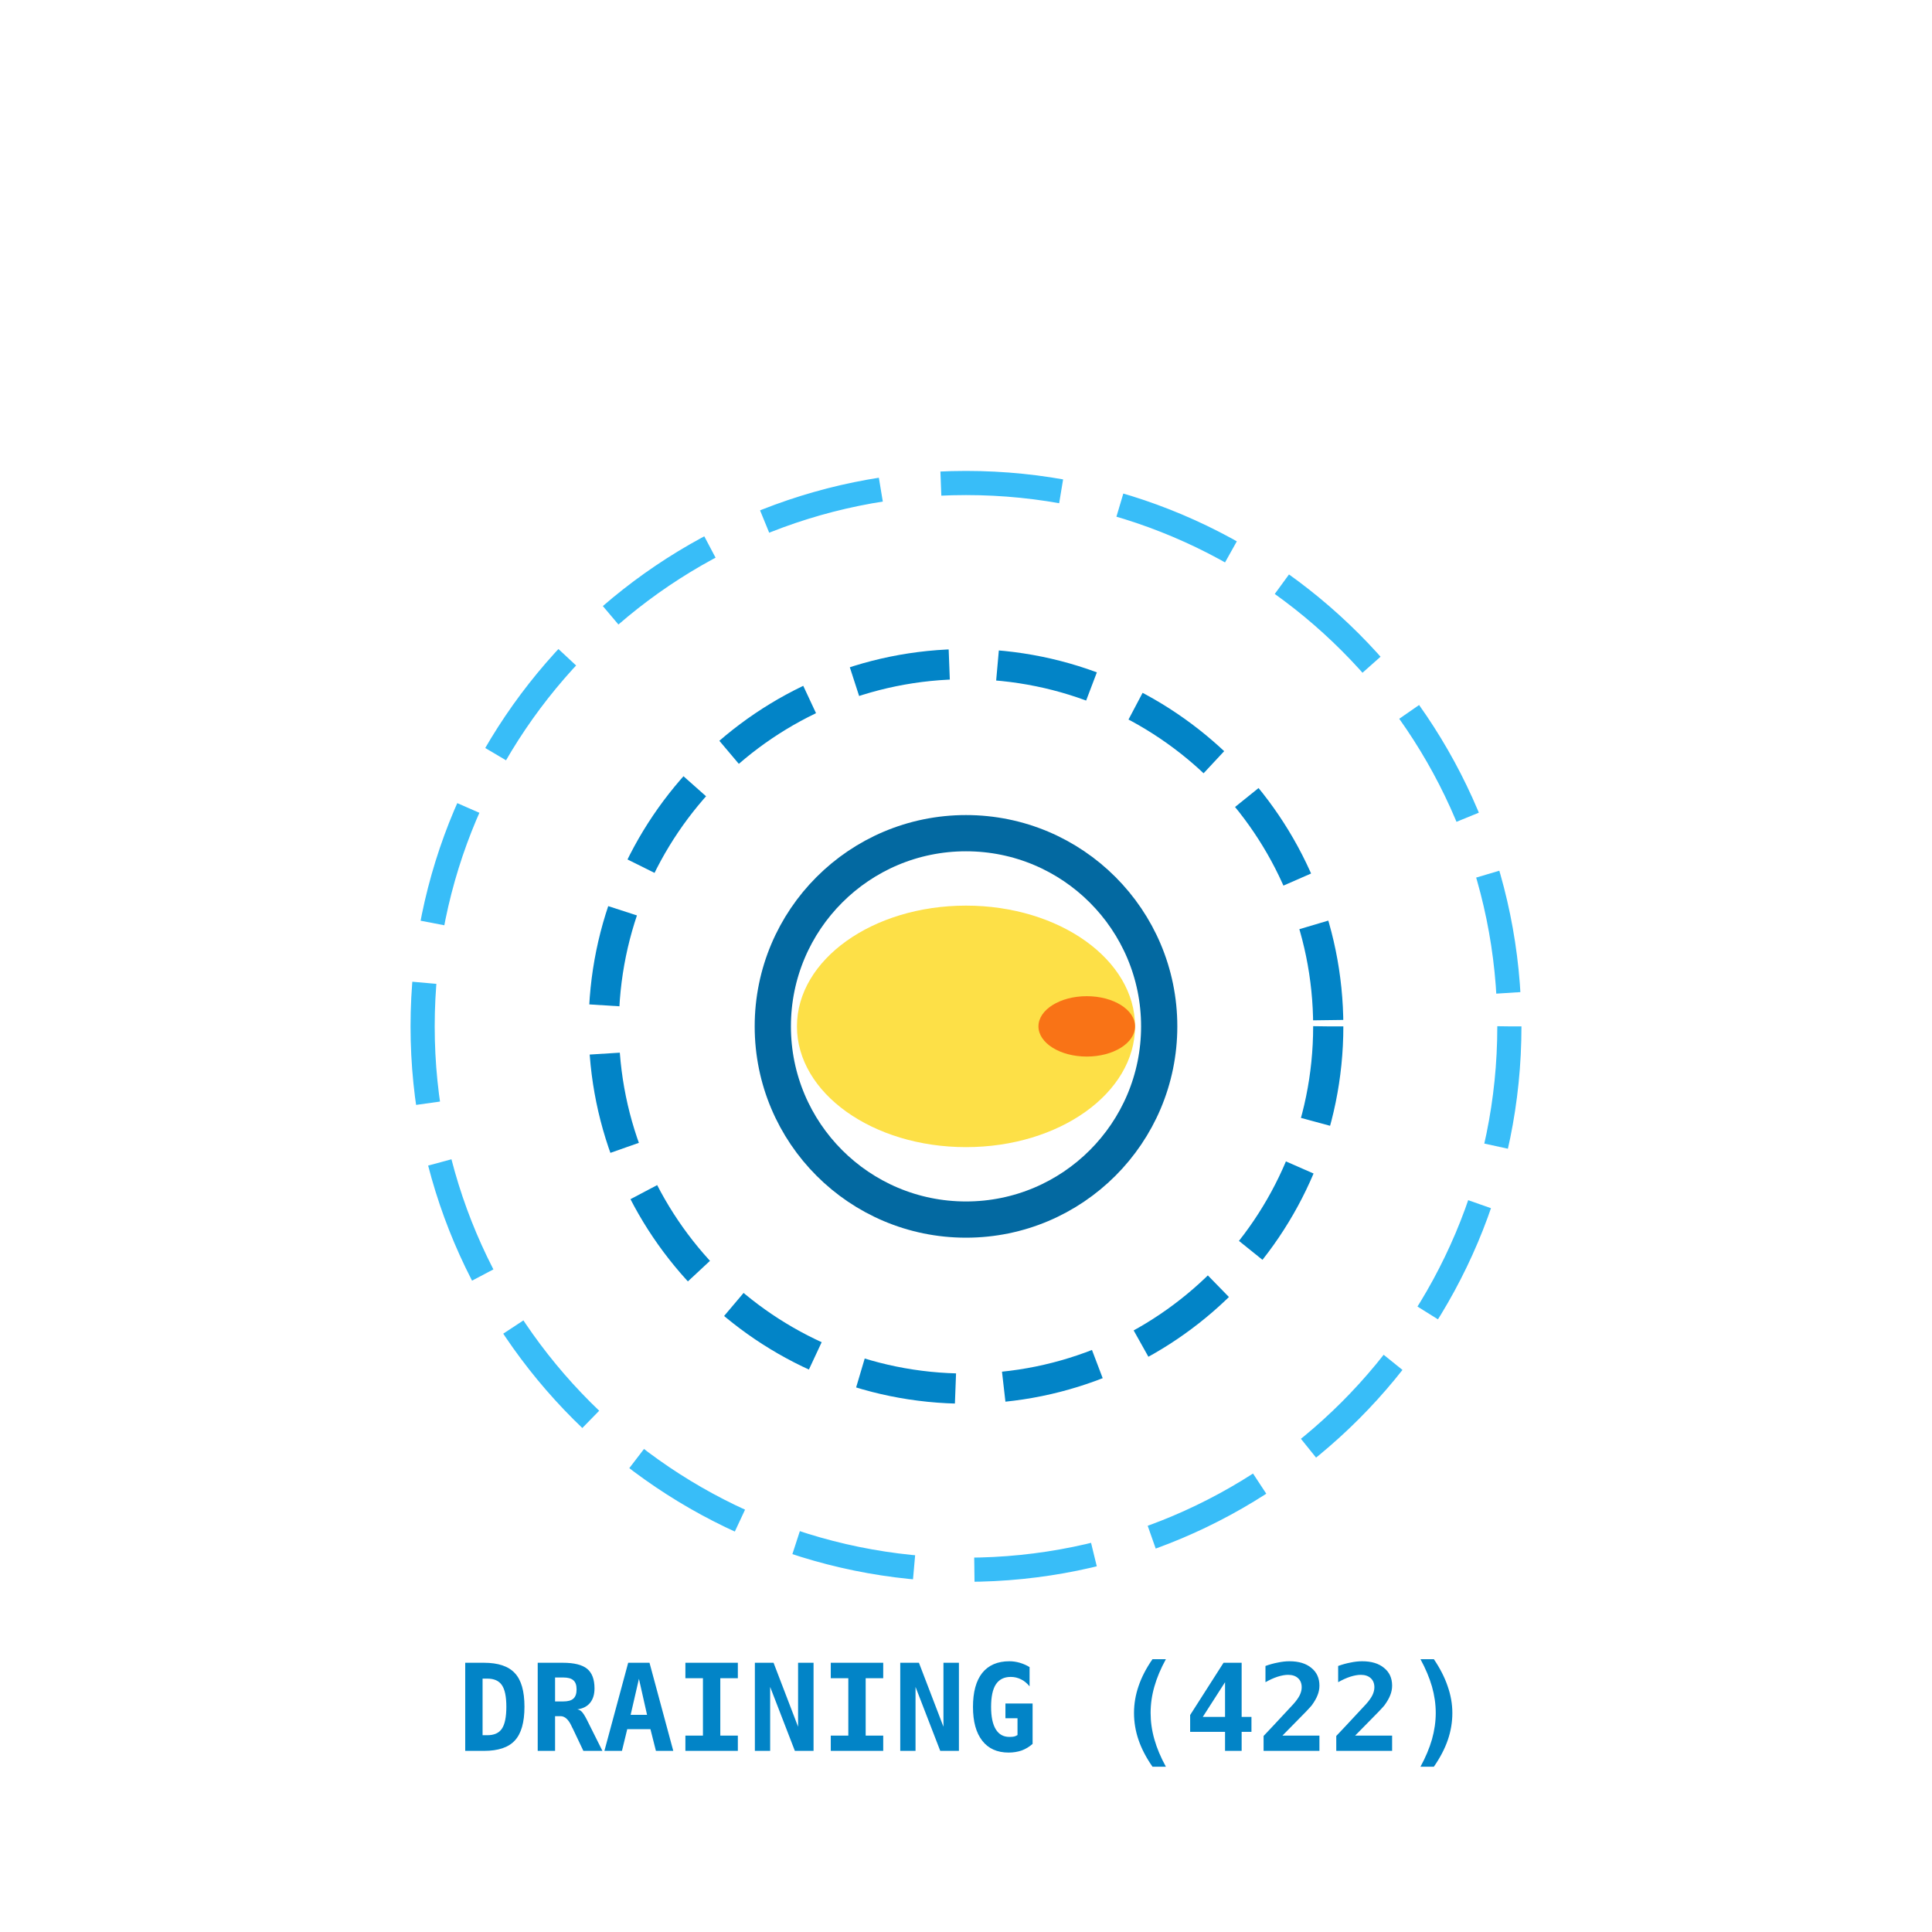
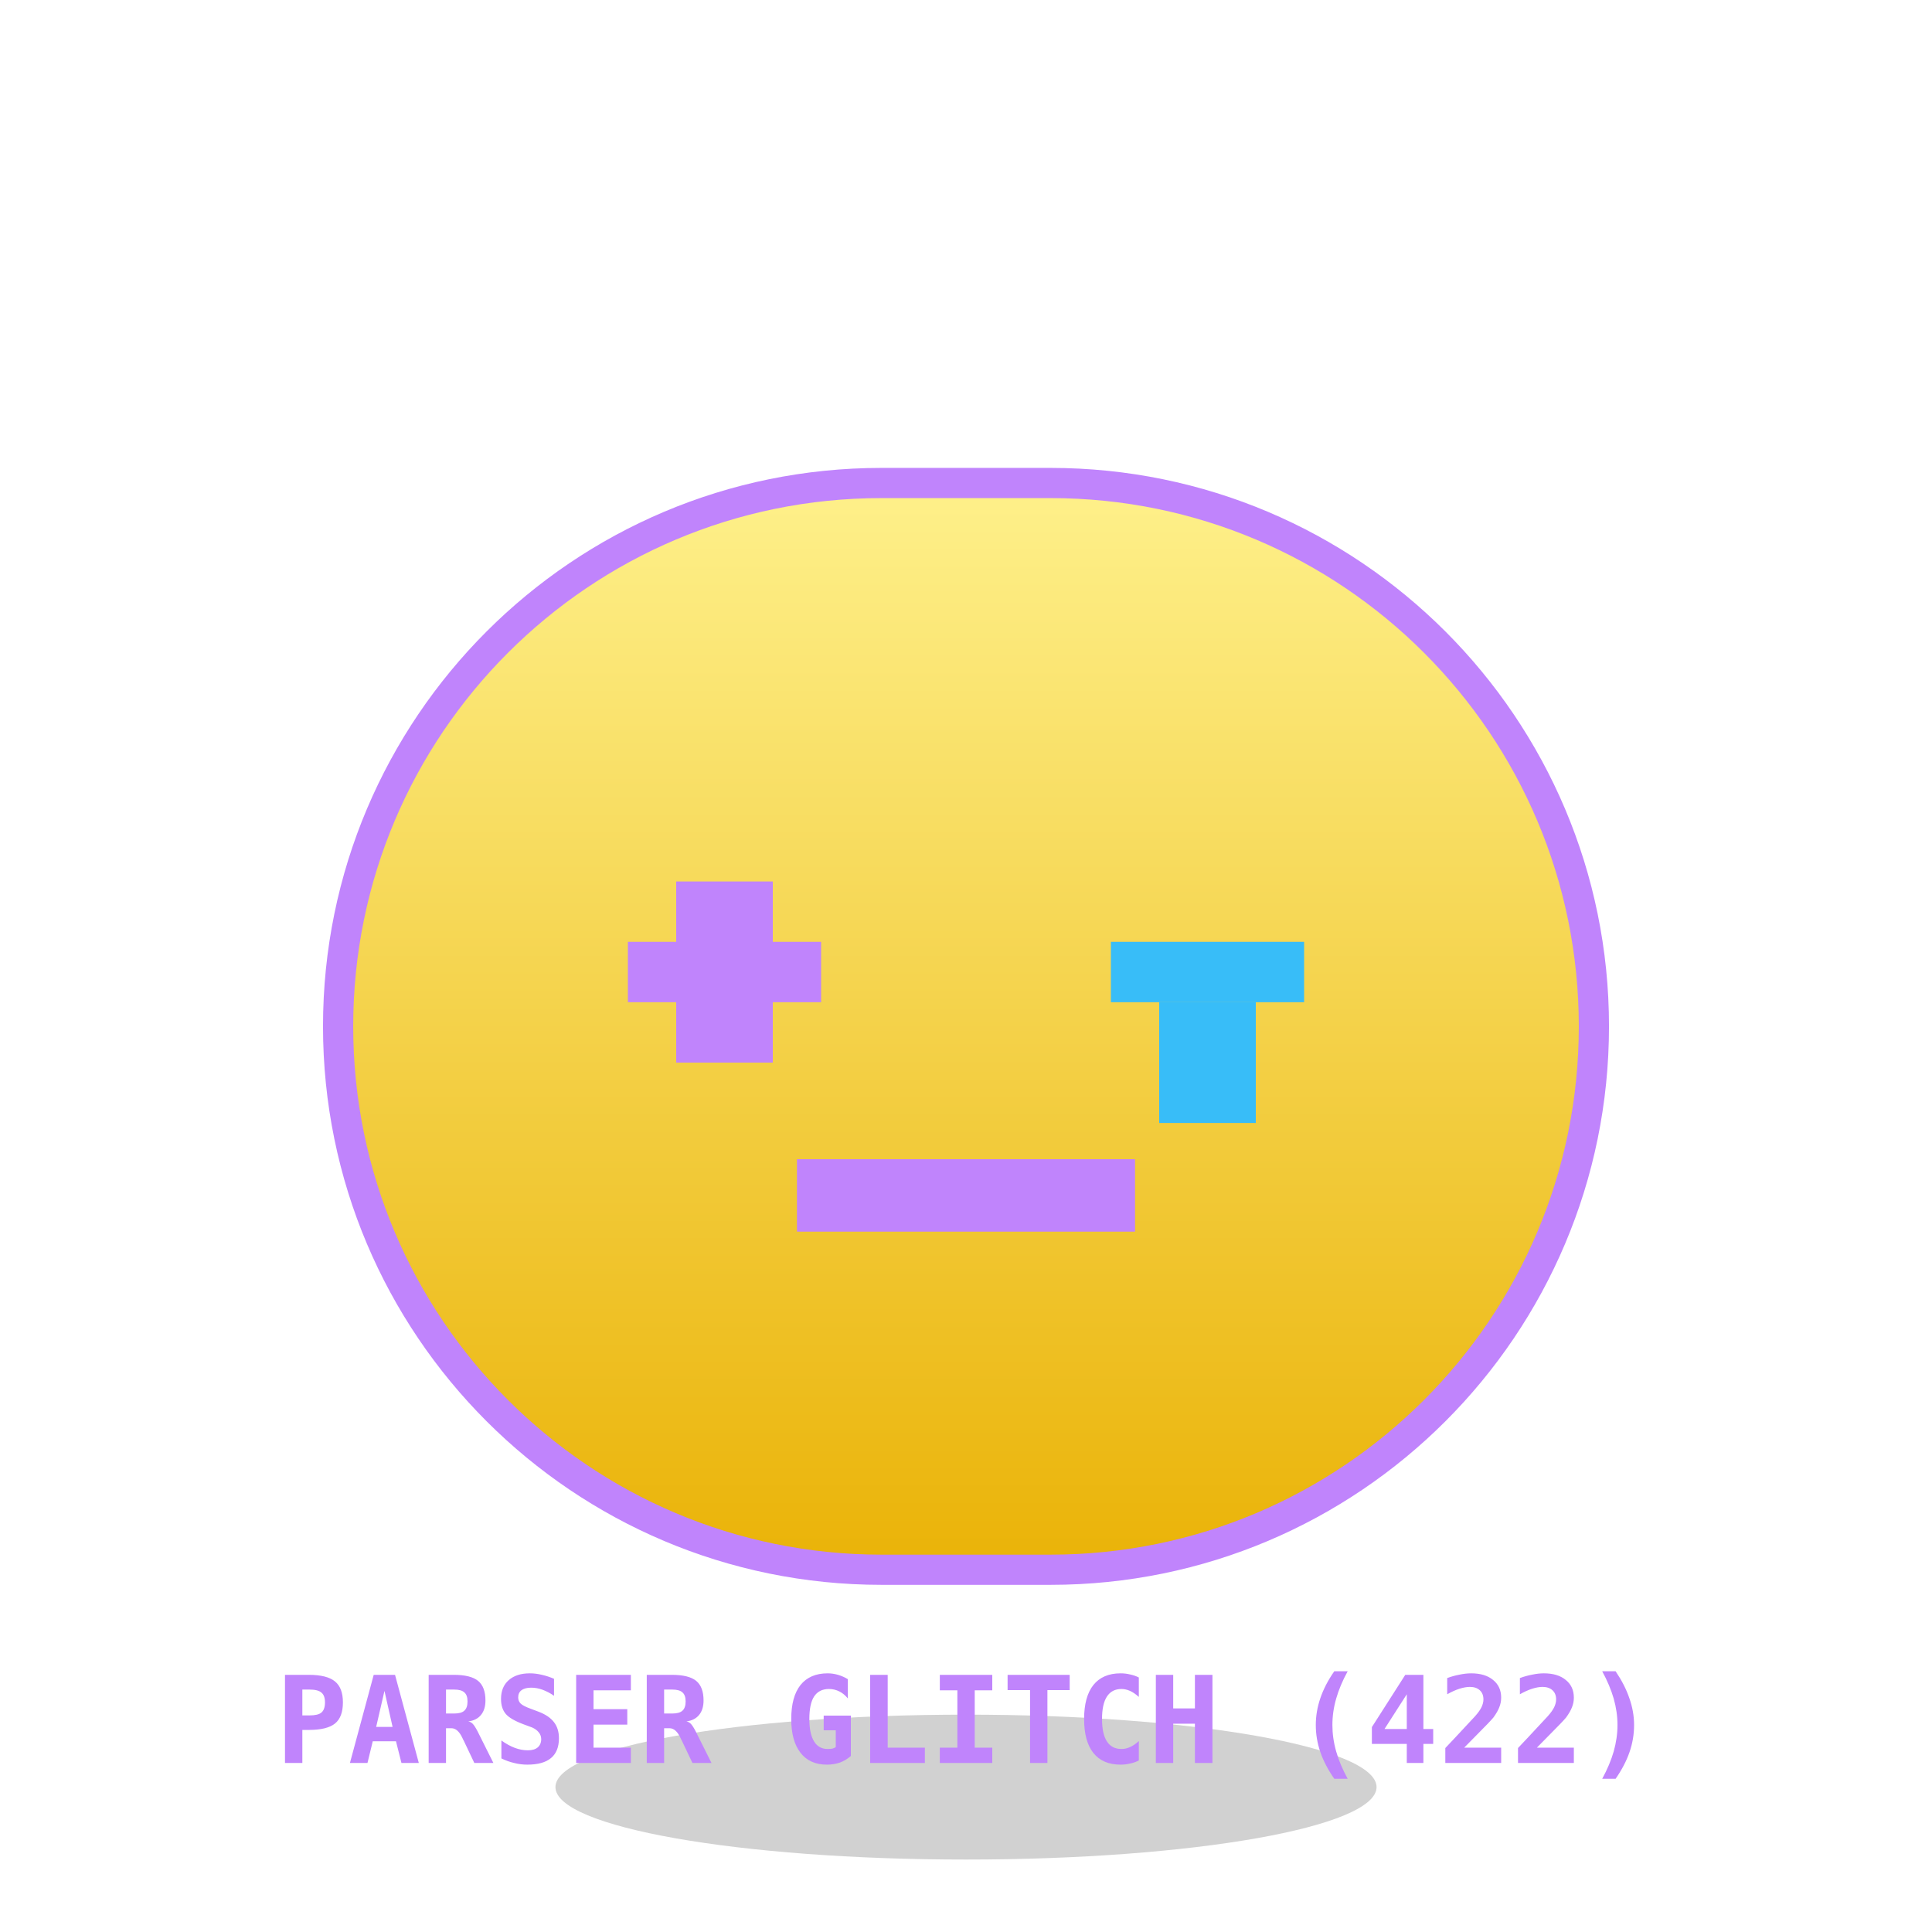
<svg xmlns="http://www.w3.org/2000/svg" viewBox="0 0 160 160" width="100%" height="100%">
+   <defs>
+     <linearGradient id="duck-grad" x1="0%" y1="0%" x2="0%" y2="100%">
+       <stop offset="0%" stop-color="#fef08a" />
+       <stop offset="100%" stop-color="#eab308" />
+     </linearGradient>
+   </defs>
  <style>
-     @keyframes whirl { 0% { transform: rotate(0deg); } 100% { transform: rotate(360deg); } }
-     .vortex { animation: whirl 2s linear infinite; transform-origin: 80px 85px; }
+     @keyframes glitchJitter {
+       0%, 100% { transform: translate(0, 0); }
+       20% { transform: translate(-3px, 1px); }
+       40% { transform: translate(2px, -2px); }
+       60% { transform: translate(-2px, -1px); }
+       80% { transform: translate(3px, 2px); }
+     }
+     .head-glitch { animation: glitchJitter 0.25s infinite; }
  </style>
-   <g class="vortex">
-     <circle cx="80" cy="85" r="45" fill="none" stroke="#38bdf8" stroke-width="2" stroke-dasharray="10 5" />
-     <circle cx="80" cy="85" r="30" fill="none" stroke="#0284c7" stroke-width="2.5" stroke-dasharray="8 4" />
-     <circle cx="80" cy="85" r="16" fill="none" stroke="#0369a1" stroke-width="3" />
-     <ellipse cx="80" cy="85" rx="14" ry="10" fill="#fde047" />
-     <ellipse cx="90" cy="85" rx="4" ry="2.5" fill="#f97316" />
+   <ellipse cx="80" cy="148" rx="34" ry="6" fill="#000000" opacity="0.18" />
+   <g class="head-glitch">
+     <rect x="28" y="40" width="104" height="90" rx="45" fill="url(#duck-grad)" stroke="#c084fc" stroke-width="2.5" />
+     <rect x="52" y="78" width="16" height="5" fill="#c084fc" />
+     <rect x="56" y="73" width="8" height="15" fill="#c084fc" />
+     <rect x="92" y="78" width="16" height="5" fill="#38bdf8" />
+     <rect x="96" y="83" width="8" height="10" fill="#38bdf8" />
+     <rect x="66" y="96" width="28" height="6" fill="#c084fc" />
  </g>
-   <text x="80" y="145" font-family="monospace" font-size="10" font-weight="bold" fill="#0284c7" text-anchor="middle">DRAINING (422)</text>
+   <text x="80" y="146" font-family="monospace" font-size="10" font-weight="bold" fill="#c084fc" text-anchor="middle">PARSER GLITCH (422)</text>
</svg>
